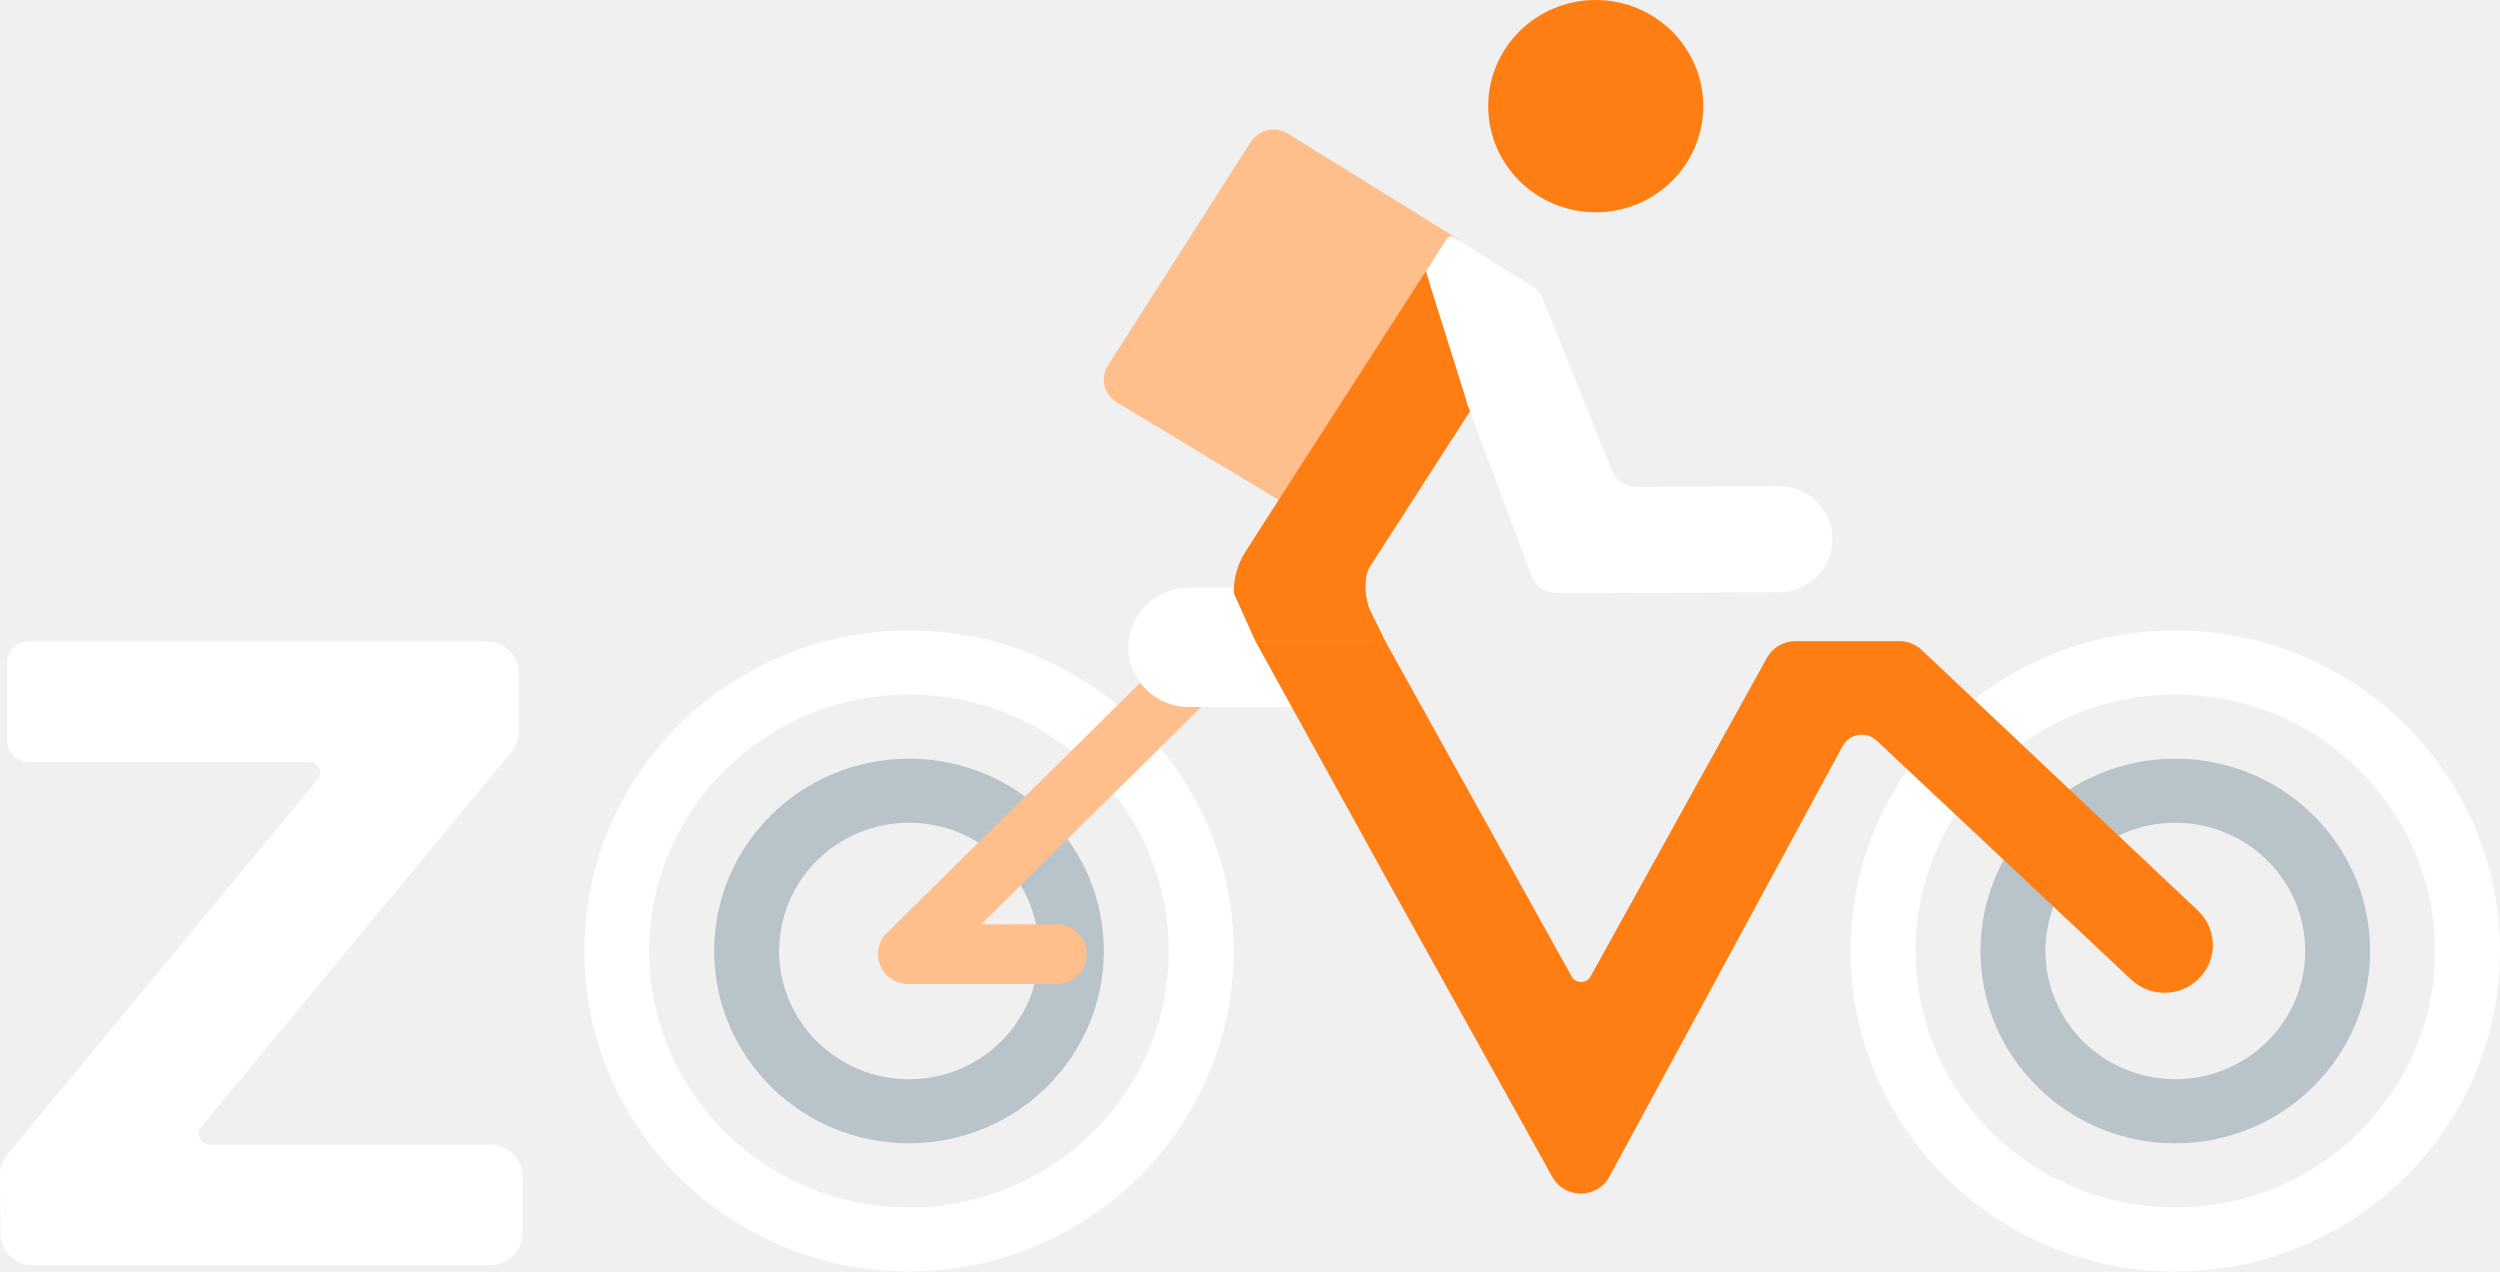
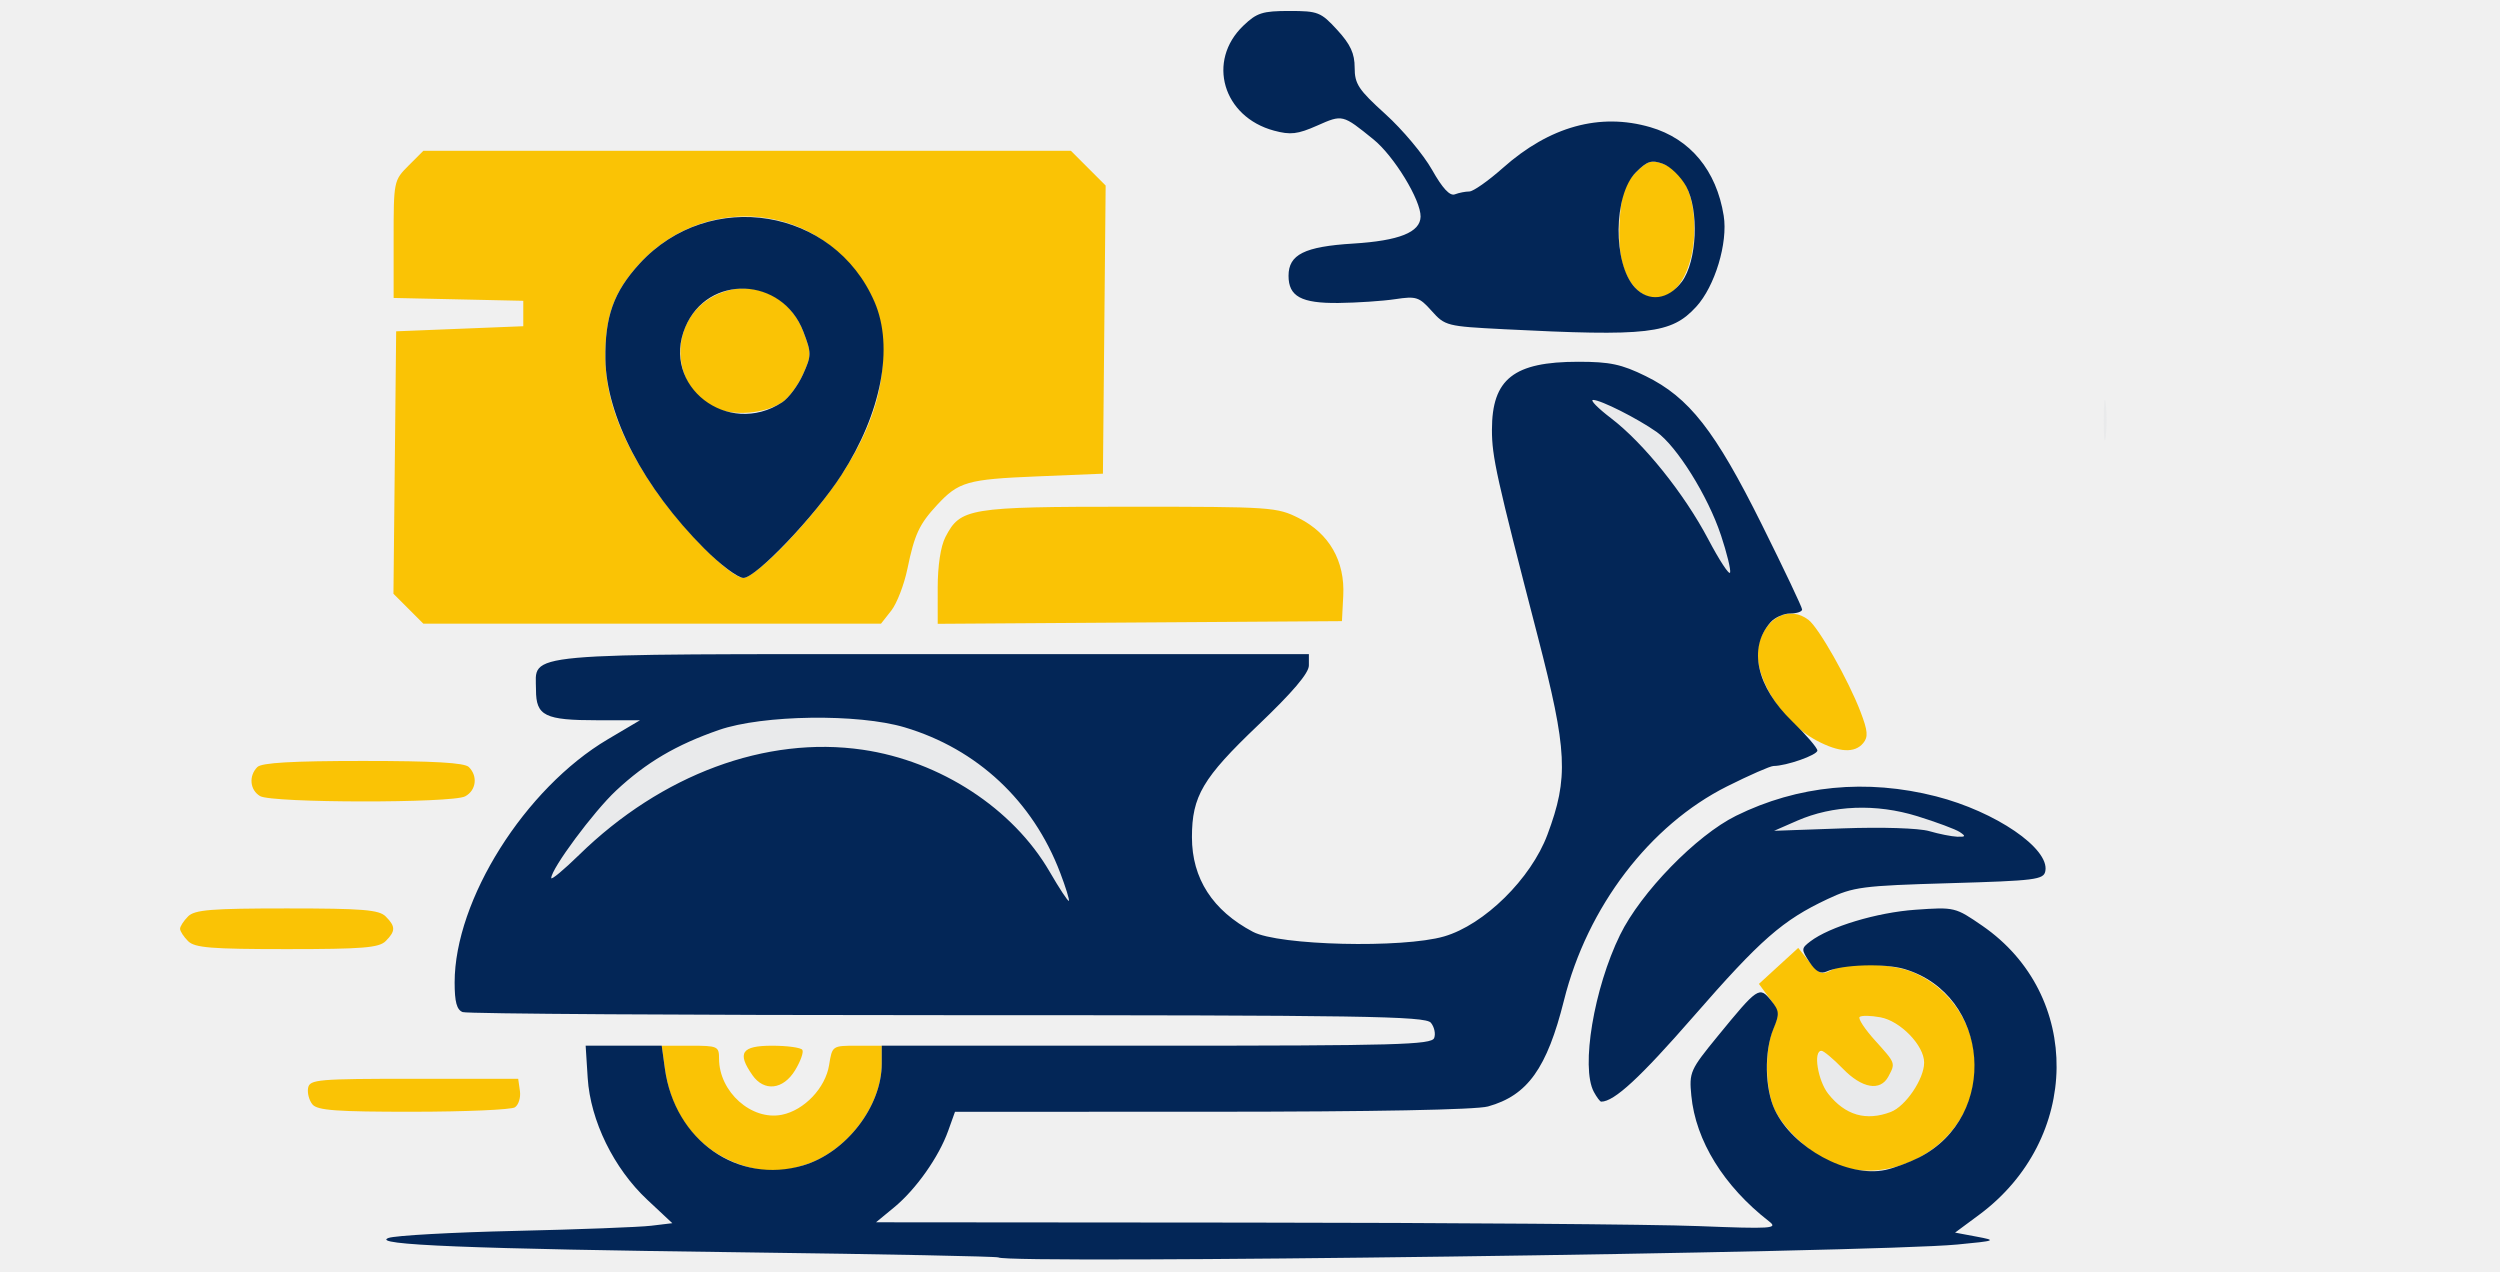
- <svg xmlns="http://www.w3.org/2000/svg" width="116" height="59" viewBox="0 0 116 59" fill="none">
-   <path d="M100.934 53.05C95.942 53.05 91.895 49.055 91.895 44.126C91.895 39.197 95.942 35.202 100.934 35.202C105.927 35.202 109.974 39.197 109.974 44.126C109.969 49.053 105.925 53.046 100.934 53.05ZM100.934 38.176C97.606 38.176 94.908 40.84 94.908 44.126C94.908 47.412 97.606 50.076 100.934 50.076C104.263 50.076 106.961 47.412 106.961 44.126C106.961 40.84 104.263 38.176 100.934 38.176Z" fill="#B9C3CA" />
-   <path d="M42.179 53.05C37.186 53.05 33.139 49.055 33.139 44.126C33.139 39.197 37.186 35.202 42.179 35.202C47.171 35.202 51.218 39.197 51.218 44.126C51.213 49.053 47.169 53.046 42.179 53.05ZM42.179 38.176C38.85 38.176 36.153 40.84 36.153 44.126C36.153 47.412 38.85 50.076 42.179 50.076C45.507 50.076 48.205 47.412 48.205 44.126C48.205 40.84 45.507 38.176 42.179 38.176Z" fill="#B9C3CA" />
-   <path d="M100.934 59C92.614 59 85.869 52.341 85.869 44.126C85.869 35.911 92.614 29.252 100.934 29.252C109.255 29.252 116 35.911 116 44.126C115.991 52.337 109.251 58.991 100.934 59ZM100.934 32.227C94.278 32.227 88.882 37.554 88.882 44.126C88.882 50.698 94.278 56.025 100.934 56.025C107.591 56.025 112.987 50.698 112.987 44.126C112.98 37.557 107.588 32.234 100.934 32.227Z" fill="white" />
-   <path d="M42.179 59C33.858 59 27.113 52.341 27.113 44.126C27.113 35.911 33.858 29.252 42.179 29.252C50.499 29.252 57.244 35.911 57.244 44.126C57.235 52.337 50.495 58.991 42.179 59ZM42.179 32.227C35.522 32.227 30.126 37.554 30.126 44.126C30.126 50.698 35.522 56.025 42.179 56.025C48.835 56.025 54.231 50.698 54.231 44.126C54.224 37.557 48.833 32.234 42.179 32.227Z" fill="white" />
-   <path d="M59.504 23.302L51.807 18.659C51.526 18.486 51.325 18.21 51.25 17.891C51.175 17.572 51.232 17.237 51.408 16.96L58.034 6.591C58.209 6.314 58.489 6.116 58.812 6.042C59.135 5.968 59.474 6.024 59.755 6.197L67.666 11.103L59.504 23.302Z" fill="#FEBF8C" />
-   <path d="M0.025 57.236C0.032 58.052 0.704 58.71 1.531 58.71H22.734C23.566 58.71 24.241 58.044 24.241 57.223V54.592C24.241 53.771 23.566 53.105 22.734 53.105H9.719C9.296 53.105 9.062 52.619 9.33 52.295L23.73 34.889C23.95 34.623 24.07 34.291 24.07 33.948V31.245C24.07 30.424 23.395 29.758 22.563 29.758H1.341C0.786 29.758 0.337 30.202 0.337 30.749V34.371C0.337 34.919 0.786 35.363 1.341 35.363H14.346C14.77 35.363 15.003 35.849 14.735 36.172L0.34 53.574C0.117 53.843 -0.003 54.18 6.00968e-05 54.528L0.025 57.236Z" fill="white" />
-   <path d="M49.025 45.658H42.139C41.572 45.657 41.061 45.32 40.844 44.803C40.627 44.286 40.747 43.69 41.147 43.295L54.164 30.443C54.715 29.918 55.589 29.926 56.13 30.46C56.671 30.994 56.678 31.857 56.147 32.401L45.523 42.889H49.025C49.799 42.889 50.427 43.509 50.427 44.273C50.427 45.038 49.799 45.658 49.025 45.658Z" fill="#FEBF8C" />
-   <path d="M62.266 27.269H55.156C53.612 27.28 52.363 28.513 52.351 30.037C52.356 31.565 53.609 32.801 55.156 32.806H65.279L62.266 27.269Z" fill="white" />
-   <path d="M72.027 54.608L64.273 40.663L58.249 29.748H64.273L72.923 45.306C73.114 45.649 73.614 45.649 73.804 45.305L81.986 30.522C82.25 30.045 82.757 29.748 83.308 29.748H88.127C88.515 29.748 88.888 29.895 89.168 30.16L101.982 42.25C102.813 43.034 102.909 44.312 102.204 45.208C101.39 46.243 99.849 46.357 98.888 45.454L87.076 34.364C86.595 33.912 85.811 34.037 85.498 34.615L74.676 54.594C74.112 55.635 72.602 55.643 72.027 54.608Z" fill="#FF7E13" />
-   <path d="M79.03 4.925C79.03 7.645 76.797 9.85 74.042 9.85C71.287 9.85 69.053 7.645 69.053 4.925C69.053 2.205 71.287 0 74.042 0C76.797 0 79.03 2.205 79.03 4.925Z" fill="#FF7E13" />
-   <path d="M68.284 18.96L63.53 26.347C63.342 26.64 63.271 27.46 63.522 28.204L64.275 29.748H58.249L57.244 27.517C57.244 26.347 57.752 25.655 57.941 25.362L59.227 23.356L65.351 13.838L66.425 12.174L66.649 12.658L66.825 13.021L68.094 18.763L68.284 18.96Z" fill="#FF7E13" />
-   <path d="M85.025 25.005C85.027 25.659 84.768 26.286 84.302 26.75C83.837 27.214 83.204 27.477 82.542 27.48L74.324 27.517H72.227C71.679 27.516 71.196 27.164 71.036 26.648L68.094 18.775L68.094 18.763L66.336 13.161V13.149L66.162 12.582L67.134 11.08C67.203 10.971 67.348 10.939 67.458 11.007L67.633 11.117L69.591 12.348L70.227 12.742L71.1 13.286C71.338 13.437 71.518 13.662 71.61 13.925L74.763 21.757C74.937 22.256 75.414 22.59 75.948 22.587L82.524 22.555C83.185 22.551 83.821 22.807 84.29 23.267C84.759 23.727 85.023 24.353 85.025 25.005Z" fill="white" />
+ <svg xmlns="http://www.w3.org/2000/svg" width="116" height="59" viewBox="0 0 116 59" fill="none" version="1.1" id="svg26">
+   <defs id="defs30" />
+   <path style="fill:#e9eaeb;stroke-width:0.236" d="m 85.833,51.593 c -0.744,-0.301 -1.507,-1.394 -1.507,-2.16 0,-0.879 0.208,-0.852 1.18,0.15 0.891,0.92 1.741,1.068 2.115,0.369 0.338,-0.631 0.346,-0.61 -0.615,-1.673 -0.472,-0.523 -0.796,-1.014 -0.719,-1.091 0.338,-0.338 1.822,0.212 2.389,0.886 0.726,0.863 0.759,1.487 0.131,2.516 -0.665,1.091 -1.804,1.474 -2.975,1.002 z M 48.703,40.447 c -1.702,-2.934 -5.075,-5.134 -8.676,-5.659 -4.482,-0.653 -9.33,1.145 -13.155,4.879 -0.712,0.695 -1.294,1.179 -1.294,1.075 0,-0.433 1.96,-3.077 3.006,-4.055 1.398,-1.307 2.789,-2.127 4.78,-2.817 2.027,-0.702 6.45,-0.764 8.612,-0.12 3.367,1.003 5.952,3.418 7.214,6.742 0.261,0.686 0.443,1.275 0.405,1.311 -0.038,0.035 -0.439,-0.574 -0.892,-1.354 z m 40.813,-1.883 c -0.478,-0.14 -2.169,-0.194 -4.011,-0.128 l -3.185,0.113 1.062,-0.465 c 1.662,-0.727 3.667,-0.804 5.579,-0.213 1.822,0.563 2.635,0.981 1.853,0.952 -0.26,-0.01 -0.843,-0.126 -1.298,-0.259 z M 79.26,25.019 c -1.12,-2.125 -2.994,-4.457 -4.514,-5.617 -1.241,-0.948 -1.046,-1.097 0.446,-0.342 1.684,0.852 2.315,1.406 3.249,2.851 0.872,1.348 1.994,4.199 1.834,4.659 -0.043,0.124 -0.5,-0.574 -1.015,-1.551 z m 18.353,-5.517 c 0,-0.843 0.043,-1.189 0.095,-0.767 0.052,0.422 0.052,1.112 0,1.534 -0.052,0.422 -0.095,0.077 -0.095,-0.767 z" id="path533" />
+   <path style="fill:#fac305;stroke-width:0.236" d="m 34.897,54.199 c -2.244,-0.546 -3.72,-2.229 -4.047,-4.612 l -0.146,-1.066 h 1.33 c 1.268,0 1.33,0.028 1.33,0.602 0,1.538 1.507,2.884 2.914,2.602 1.039,-0.208 2.023,-1.244 2.193,-2.309 0.143,-0.894 0.144,-0.895 1.293,-0.895 H 40.914 v 0.833 c 0,1.981 -1.657,4.13 -3.637,4.718 -1.27,0.377 -1.335,0.38 -2.38,0.126 z m 50.57,-0.048 c -1.096,-0.305 -2.618,-1.599 -3.116,-2.649 -0.456,-0.961 -0.485,-2.815 -0.059,-3.806 0.269,-0.628 0.248,-0.783 -0.187,-1.375 l -0.491,-0.668 0.912,-0.835 0.912,-0.835 0.518,0.65 c 0.445,0.558 0.589,0.612 1.019,0.382 0.716,-0.383 2.756,-0.33 3.78,0.097 2.392,0.999 3.525,3.782 2.521,6.186 -0.927,2.219 -3.515,3.491 -5.807,2.853 z m 2.264,-2.557 c 0.691,-0.263 1.547,-1.528 1.548,-2.288 0.002,-0.794 -1.093,-1.927 -2.03,-2.103 -0.452,-0.085 -0.886,-0.091 -0.963,-0.014 -0.077,0.077 0.246,0.568 0.719,1.091 0.96,1.063 0.952,1.041 0.615,1.673 -0.374,0.699 -1.224,0.55 -2.115,-0.369 -0.44,-0.454 -0.886,-0.826 -0.99,-0.826 -0.389,0 -0.172,1.375 0.315,1.993 0.784,0.996 1.756,1.279 2.901,0.844 z M 14.499,51.246 c -0.156,-0.188 -0.248,-0.533 -0.203,-0.767 0.075,-0.392 0.45,-0.424 4.915,-0.424 h 4.833 l 0.08,0.563 c 0.044,0.31 -0.062,0.653 -0.236,0.763 -0.174,0.11 -2.293,0.202 -4.71,0.204 -3.557,0.003 -4.449,-0.062 -4.679,-0.339 z M 34.911,49.884 C 34.187,48.851 34.409,48.521 35.827,48.521 c 0.706,0 1.338,0.087 1.403,0.194 0.066,0.106 -0.086,0.531 -0.337,0.944 -0.551,0.906 -1.436,1.007 -1.983,0.226 z M 8.726,43.668 c -0.204,-0.204 -0.371,-0.462 -0.371,-0.573 0,-0.111 0.167,-0.369 0.371,-0.573 0.309,-0.309 1.068,-0.371 4.584,-0.371 3.516,0 4.274,0.061 4.584,0.371 0.466,0.466 0.466,0.68 0,1.146 -0.309,0.309 -1.068,0.371 -4.584,0.371 -3.516,0 -4.274,-0.061 -4.584,-0.371 z M 12.071,36.941 c -0.477,-0.278 -0.54,-0.939 -0.13,-1.35 0.201,-0.201 1.625,-0.283 4.907,-0.283 3.282,0 4.706,0.082 4.907,0.283 0.425,0.425 0.341,1.085 -0.173,1.36 -0.599,0.321 -8.959,0.311 -9.512,-0.011 z m 72.231,-2.574 c -1.73,-0.915 -3.082,-3.217 -2.674,-4.555 0.37,-1.216 1.43,-1.703 2.286,-1.05 0.477,0.365 1.852,2.793 2.415,4.267 0.339,0.888 0.362,1.163 0.123,1.452 -0.392,0.473 -1.112,0.435 -2.149,-0.113 z m -65.352,-6.122 -0.694,-0.694 0.063,-6.089 0.063,-6.089 2.949,-0.118 2.949,-0.118 v -0.59 -0.59 l -3.008,-0.066 -3.008,-0.066 v -2.724 c 0,-2.697 0.007,-2.731 0.69,-3.414 L 19.643,6.997 H 34.667 49.69 l 0.806,0.806 0.806,0.806 -0.063,6.685 -0.063,6.685 -3.067,0.126 c -3.226,0.133 -3.631,0.249 -4.631,1.328 -0.826,0.892 -1.045,1.364 -1.373,2.955 -0.152,0.738 -0.49,1.614 -0.751,1.946 l -0.475,0.604 H 30.261 19.643 Z m 17.596,-3.113 c 2.982,-3.161 4.424,-6 4.42,-8.698 -0.003,-1.818 -0.436,-2.943 -1.65,-4.289 -2.557,-2.836 -6.991,-2.797 -9.637,0.085 -1.204,1.312 -1.616,2.463 -1.587,4.44 0.027,1.839 0.738,3.736 2.222,5.929 1.292,1.909 3.58,4.216 4.182,4.216 0.267,0 1.131,-0.709 2.05,-1.683 z M 33.205,18.932 c -2.051,-0.922 -2.208,-3.904 -0.268,-5.087 1.662,-1.013 3.629,-0.314 4.338,1.541 0.383,1.003 0.382,1.104 -0.018,1.991 -0.232,0.514 -0.664,1.093 -0.961,1.288 -0.811,0.531 -2.231,0.654 -3.091,0.267 z m 10.304,8.346 c 0,-1.028 0.137,-1.931 0.358,-2.358 0.696,-1.346 1.071,-1.408 8.546,-1.408 6.587,0 6.837,0.017 7.856,0.531 1.41,0.712 2.141,1.99 2.058,3.598 l -0.061,1.18 -9.378,0.062 -9.378,0.062 z M 75.857,13.339 c -0.608,-0.653 -0.822,-1.726 -0.681,-3.42 0.083,-1.004 0.25,-1.444 0.73,-1.924 0.526,-0.526 0.72,-0.587 1.25,-0.398 1.006,0.36 1.55,1.615 1.451,3.348 -0.138,2.408 -1.573,3.657 -2.751,2.393 z" id="path531" />
+   <path style="fill:#032657;stroke-width:0.236" d="M 46.321,58.345 C 46.266,58.298 41.02,58.193 34.661,58.111 21.74,57.946 17.16,57.762 18.027,57.441 c 0.305,-0.113 2.951,-0.26 5.881,-0.327 2.93,-0.067 5.768,-0.175 6.307,-0.24 l 0.981,-0.118 -1.16,-1.085 c -1.556,-1.455 -2.641,-3.671 -2.767,-5.653 l -0.095,-1.498 h 1.765 1.765 l 0.146,1.062 c 0.458,3.341 3.389,5.391 6.421,4.491 1.986,-0.59 3.642,-2.736 3.642,-4.72 v -0.833 h 12.748 c 11.161,0 12.765,-0.044 12.885,-0.357 0.075,-0.196 0.006,-0.515 -0.154,-0.708 -0.254,-0.306 -3.122,-0.351 -22.421,-0.351 -12.171,0 -22.298,-0.064 -22.503,-0.143 -0.274,-0.105 -0.373,-0.469 -0.373,-1.373 0,-3.831 3.261,-9.009 7.106,-11.284 l 1.495,-0.884 h -1.957 c -2.464,0 -2.869,-0.199 -2.869,-1.411 0,-1.753 -1.079,-1.657 18.455,-1.657 h 17.407 v 0.525 c 0,0.357 -0.752,1.241 -2.357,2.772 -2.571,2.451 -3.069,3.294 -3.069,5.198 0,1.914 0.959,3.402 2.831,4.39 1.204,0.636 6.943,0.773 8.87,0.213 1.862,-0.541 4.03,-2.676 4.794,-4.722 0.988,-2.644 0.927,-3.889 -0.45,-9.202 -1.923,-7.42 -2.125,-8.33 -2.125,-9.582 0,-2.362 1.011,-3.158 4.011,-3.158 1.462,0 2.004,0.115 3.121,0.664 2.018,0.991 3.217,2.522 5.385,6.878 1.031,2.072 1.875,3.85 1.875,3.952 0,0.102 -0.249,0.185 -0.553,0.185 -0.304,0 -0.716,0.186 -0.916,0.413 -1.047,1.192 -0.65,2.985 1.019,4.601 0.637,0.617 1.158,1.222 1.158,1.346 0,0.209 -1.436,0.714 -2.037,0.717 -0.147,7.31e-4 -1.114,0.425 -2.149,0.943 -3.593,1.799 -6.487,5.593 -7.57,9.926 -0.79,3.159 -1.691,4.419 -3.528,4.929 -0.55,0.153 -5.328,0.244 -12.804,0.245 l -11.926,0.002 -0.317,0.885 c -0.434,1.213 -1.495,2.716 -2.506,3.548 l -0.842,0.694 17.18,0.014 c 9.449,0.007 18.878,0.08 20.955,0.162 3.442,0.135 3.733,0.116 3.303,-0.218 -2.103,-1.634 -3.407,-3.743 -3.608,-5.837 -0.104,-1.084 -0.056,-1.192 1.229,-2.762 1.86,-2.273 1.929,-2.319 2.465,-1.658 0.396,0.489 0.408,0.626 0.119,1.318 -0.435,1.042 -0.407,2.78 0.062,3.768 0.842,1.774 3.394,3.158 5.134,2.783 0.404,-0.087 1.106,-0.347 1.56,-0.578 3.738,-1.902 3.3,-7.551 -0.679,-8.743 -0.909,-0.272 -2.892,-0.21 -3.609,0.114 -0.283,0.128 -0.51,0.004 -0.8,-0.439 -0.385,-0.588 -0.383,-0.633 0.041,-0.957 0.896,-0.683 3.086,-1.343 4.877,-1.469 1.819,-0.128 1.847,-0.121 3.103,0.743 4.659,3.209 4.583,9.91 -0.152,13.415 l -1.112,0.823 0.994,0.186 c 0.954,0.179 0.918,0.193 -0.894,0.367 -3.91,0.375 -44.129,0.916 -44.493,0.598 z m 2.869,-17.854 c -1.263,-3.323 -3.847,-5.739 -7.214,-6.742 -2.161,-0.644 -6.584,-0.582 -8.612,0.12 -1.991,0.69 -3.382,1.51 -4.78,2.817 -1.047,0.979 -3.006,3.623 -3.006,4.055 0,0.104 0.582,-0.38 1.294,-1.075 3.824,-3.734 8.673,-5.532 13.155,-4.879 3.601,0.525 6.974,2.725 8.676,5.659 0.452,0.78 0.854,1.389 0.892,1.354 0.038,-0.035 -0.144,-0.625 -0.405,-1.311 z M 79.848,24.824 c -0.603,-1.813 -2.043,-4.12 -2.984,-4.784 -0.887,-0.625 -2.589,-1.483 -2.943,-1.483 -0.154,0 0.218,0.38 0.826,0.844 1.519,1.16 3.393,3.492 4.514,5.617 0.515,0.977 0.972,1.675 1.015,1.551 0.043,-0.124 -0.149,-0.91 -0.427,-1.746 z m -5.895,25.836 c -0.608,-1.135 0.005,-4.801 1.217,-7.279 0.965,-1.973 3.539,-4.618 5.381,-5.528 2.865,-1.416 6.059,-1.726 9.283,-0.902 2.763,0.707 5.27,2.421 5.07,3.466 -0.076,0.4 -0.445,0.447 -4.446,0.563 -4.061,0.118 -4.452,0.169 -5.66,0.737 -2.091,0.984 -3.102,1.87 -6.227,5.455 -2.477,2.841 -3.673,3.945 -4.275,3.945 -0.054,0 -0.208,-0.205 -0.343,-0.456 z M 90.932,38.606 C 90.737,38.477 89.85,38.146 88.961,37.871 87.049,37.28 85.044,37.357 83.382,38.084 l -1.062,0.465 3.185,-0.113 c 1.842,-0.065 3.533,-0.011 4.011,0.128 0.454,0.133 1.038,0.249 1.298,0.259 0.391,0.015 0.411,-0.022 0.118,-0.217 z M 32.682,25.459 c -2.827,-2.838 -4.551,-6.139 -4.59,-8.789 -0.029,-1.977 0.383,-3.128 1.587,-4.44 3.245,-3.535 9.014,-2.593 10.9,1.78 0.906,2.101 0.322,5.157 -1.535,8.03 -1.225,1.896 -3.967,4.775 -4.548,4.775 -0.254,0 -1.07,-0.61 -1.814,-1.357 z m 3.614,-6.794 c 0.297,-0.195 0.729,-0.774 0.961,-1.288 0.4,-0.886 0.401,-0.988 0.018,-1.991 -0.977,-2.559 -4.441,-2.687 -5.48,-0.202 -1.137,2.72 1.981,5.131 4.501,3.481 z m 33.441,-3.392 c -2.599,-0.132 -2.692,-0.156 -3.306,-0.844 -0.581,-0.651 -0.718,-0.695 -1.691,-0.548 -0.582,0.088 -1.768,0.167 -2.635,0.177 -1.725,0.019 -2.317,-0.303 -2.317,-1.26 0,-0.988 0.739,-1.357 2.996,-1.496 2.136,-0.132 3.116,-0.523 3.131,-1.249 C 65.931,9.287 64.681,7.239 63.729,6.468 62.29,5.303 62.298,5.305 61.114,5.829 60.208,6.23 59.88,6.268 59.115,6.062 56.739,5.423 55.982,2.829 57.692,1.191 c 0.624,-0.597 0.888,-0.682 2.13,-0.682 1.336,0 1.465,0.051 2.226,0.881 0.613,0.669 0.808,1.09 0.808,1.747 0,0.76 0.176,1.025 1.434,2.164 0.789,0.714 1.758,1.872 2.154,2.573 0.49,0.868 0.829,1.233 1.062,1.143 0.189,-0.072 0.49,-0.132 0.67,-0.132 0.18,0 0.882,-0.493 1.56,-1.095 2.169,-1.926 4.497,-2.569 6.838,-1.889 1.854,0.539 3.07,2.006 3.406,4.109 0.201,1.259 -0.408,3.277 -1.276,4.223 -1.157,1.262 -2.215,1.384 -8.966,1.041 z m 8.302,-2.203 C 78.74,12.127 78.846,9.756 78.238,8.648 77.988,8.194 77.502,7.721 77.156,7.598 76.625,7.408 76.431,7.47 75.906,7.995 c -1.048,1.048 -1.077,4.24 -0.049,5.344 0.642,0.689 1.553,0.577 2.182,-0.27 z" id="path527" />
</svg>
